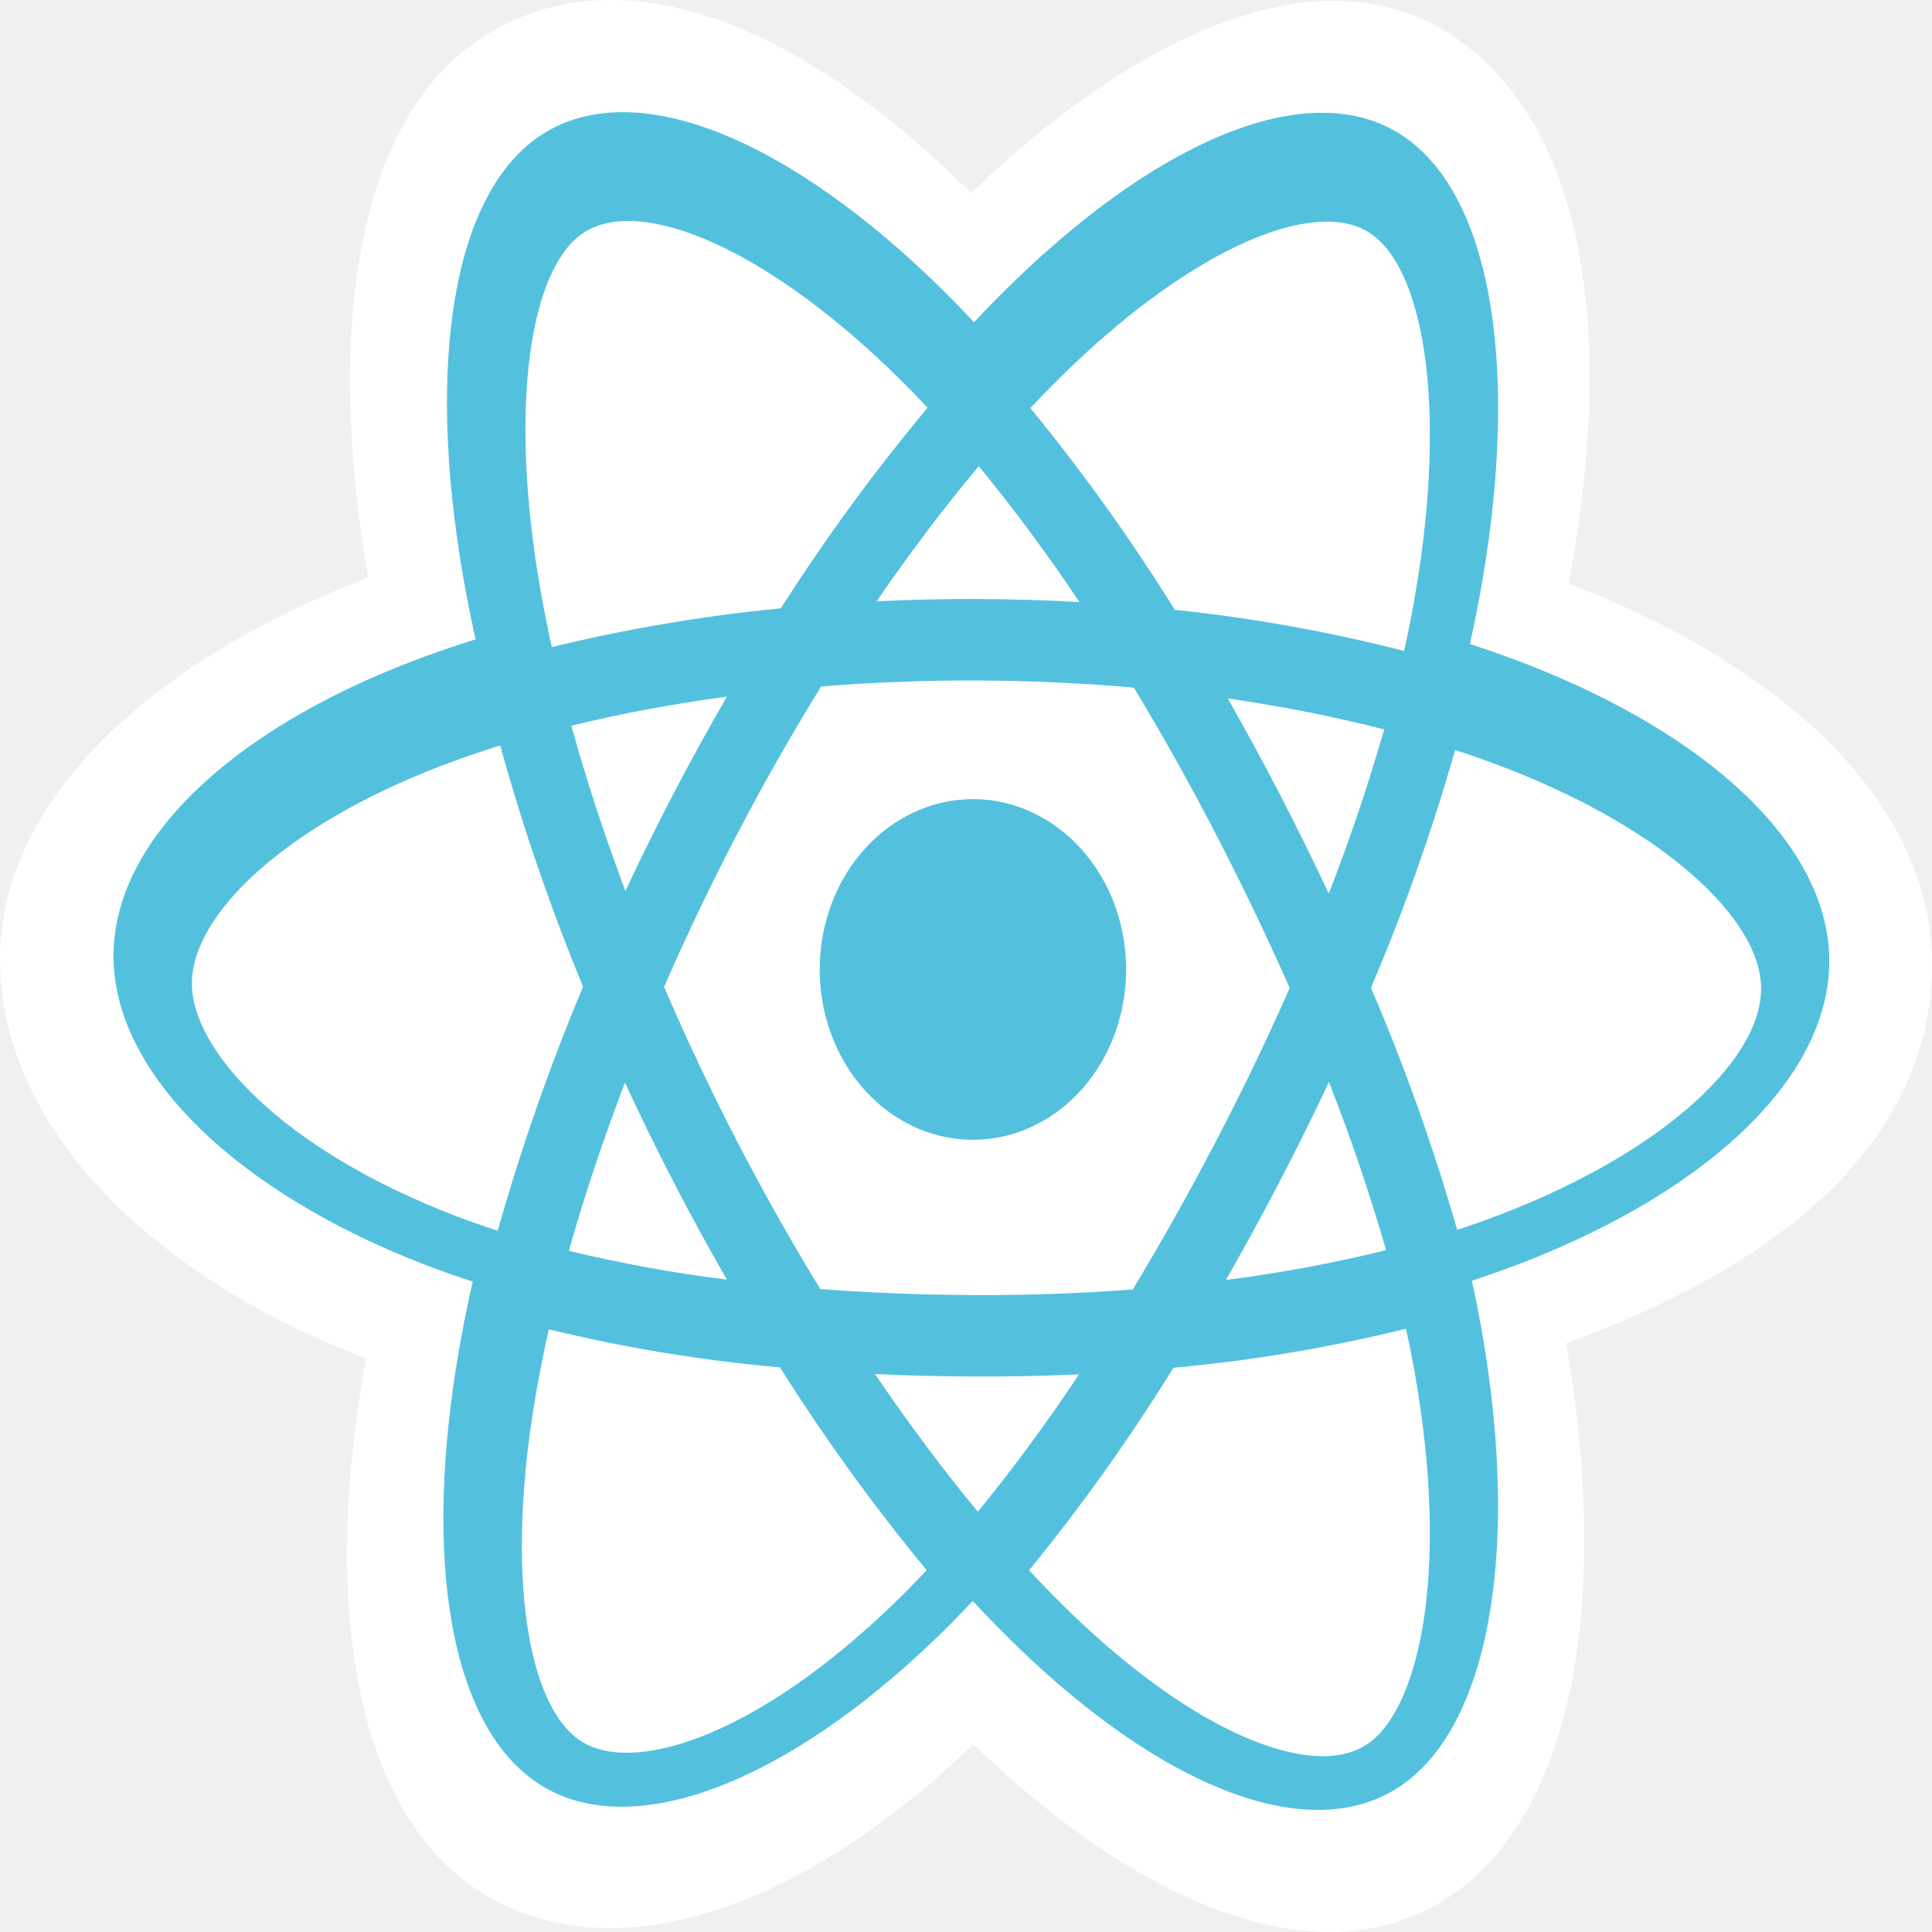
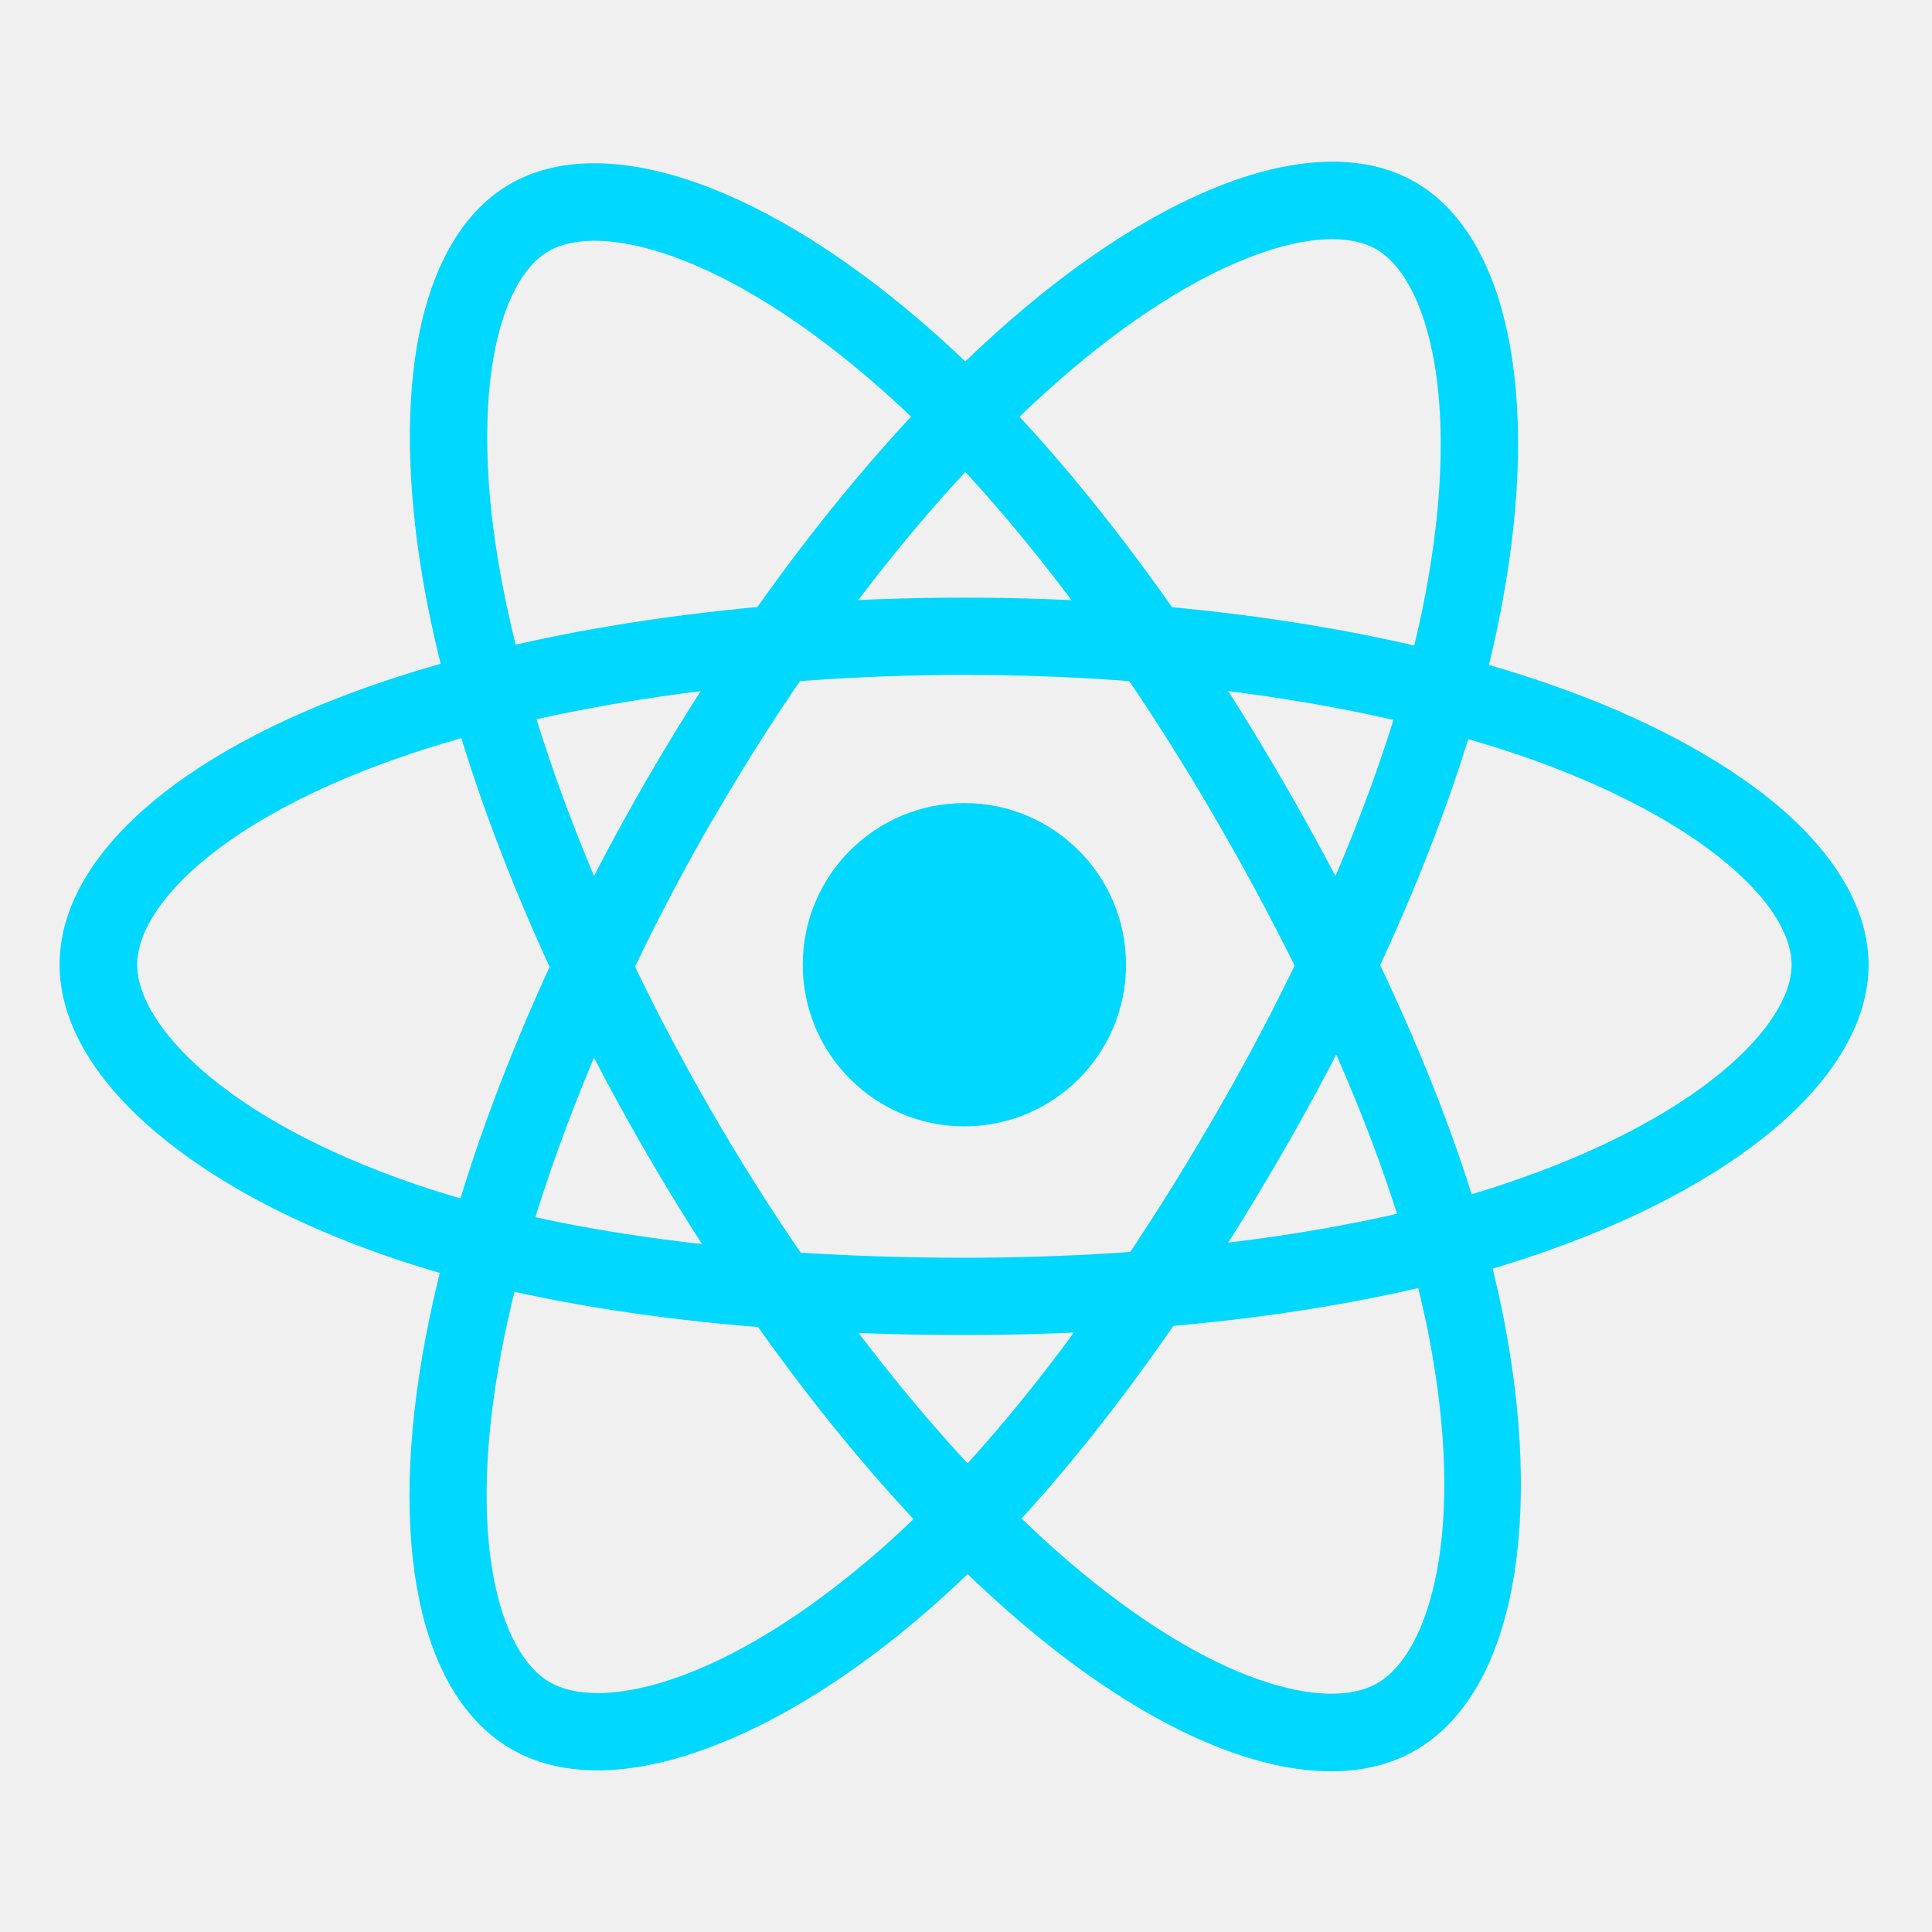
<svg xmlns="http://www.w3.org/2000/svg" width="150" height="150" viewBox="0 0 150 150" fill="none">
-   <g id="React">
-     <path id="Vector" d="M8.68764e-05 74.401C-0.036 86.995 10.993 98.79 28.413 105.479C24.875 124.957 27.689 140.677 37.219 146.832C47.014 153.159 61.646 148.855 75.561 135.418C89.05 148.406 102.706 153.547 112.262 147.442C122.084 141.166 125.113 124.401 121.592 104.289C139.775 97.677 149.964 87.688 150 74.928C150.035 62.626 138.983 51.945 121.798 45.3C125.71 24.383 122.489 9.043 112.564 2.634C102.996 -3.545 89.152 1.763 75.389 14.993C61.151 0.849 47.47 -3.502 37.52 2.855C27.926 8.984 25.148 24.971 28.585 44.834C11.716 51.306 0.035 62.149 8.68764e-05 74.401Z" fill="white" />
-     <path id="Vector_2" d="M118.406 51.518C116.989 50.973 115.561 50.467 114.121 50.001C114.363 48.923 114.587 47.84 114.793 46.752C118.089 29.245 116.007 15.124 108.772 10.453C101.836 5.973 90.457 10.579 78.947 21.644C77.813 22.737 76.704 23.861 75.621 25.016C74.9 24.243 74.166 23.485 73.42 22.742C61.424 10.824 49.38 5.779 42.126 10.413C35.171 14.856 33.077 28.117 35.952 44.729C36.238 46.374 36.562 48.011 36.923 49.638C35.215 50.171 33.566 50.739 31.988 51.345C17.869 56.761 8.837 65.298 8.812 74.184C8.786 83.363 18.428 92.603 33.103 98.236C34.293 98.691 35.492 99.112 36.702 99.501C36.303 101.251 35.95 103.012 35.64 104.784C32.807 121.088 34.947 134.049 41.858 138.514C48.997 143.124 61.014 138.454 72.735 127.136C73.661 126.242 74.59 125.295 75.522 124.297C76.688 125.556 77.885 126.778 79.113 127.963C90.404 138.834 101.573 143.247 108.504 138.819C115.663 134.245 118.024 120.338 115.057 103.397C114.831 102.103 114.568 100.782 114.269 99.435C115.113 99.161 115.94 98.878 116.749 98.584C132.037 93.013 141.998 83.953 142.025 74.652C142.05 65.734 132.777 57.075 118.406 51.518H118.406Z" fill="#53C1DE" />
-     <path id="Vector_3" d="M115.374 94.713C114.645 94.979 113.896 95.235 113.134 95.483C111.289 89.06 109.054 82.784 106.442 76.698C108.988 70.712 111.172 64.543 112.977 58.232C114.339 58.676 115.66 59.143 116.934 59.636C129.248 64.396 136.747 71.398 136.732 76.773C136.716 82.498 128.573 89.902 115.374 94.713ZM109.868 106.747C111.18 114.238 111.351 121.007 110.453 126.295C109.646 131.047 108.042 134.211 106.065 135.474C101.859 138.161 92.891 134.618 83.236 125.321C82.129 124.255 81.015 123.12 79.896 121.914C83.947 116.959 87.692 111.706 91.107 106.19C97.179 105.642 103.21 104.63 109.157 103.162C109.425 104.382 109.662 105.577 109.868 106.747ZM54.459 134.826C50.352 136.422 47.086 136.456 45.115 135.184C40.92 132.475 39.203 122.067 41.625 108.125C41.913 106.477 42.242 104.839 42.612 103.211C48.526 104.645 54.521 105.632 60.556 106.163C64.038 111.684 67.843 116.944 71.946 121.91C71.117 122.796 70.268 123.66 69.401 124.5C64.218 129.505 59.028 133.049 54.459 134.826ZM35.358 94.397C28.869 91.906 23.514 88.679 19.847 85.166C16.552 82.008 14.892 78.879 14.9 76.345C14.915 70.953 22.166 64.099 34.241 59.466C35.757 58.888 37.287 58.358 38.831 57.879C40.604 64.272 42.755 70.528 45.271 76.606C42.688 82.752 40.474 89.082 38.643 95.553C37.54 95.198 36.445 94.812 35.358 94.397ZM41.938 45.675C39.474 31.441 41.167 20.717 45.359 18.039C49.824 15.186 59.667 19.311 70.025 29.6C70.687 30.258 71.352 30.947 72.017 31.659C67.915 36.564 64.109 41.767 60.625 47.232C54.645 47.807 48.704 48.812 42.84 50.24C42.505 48.727 42.204 47.206 41.938 45.675ZM99.355 61.651C98.06 59.145 96.716 56.672 95.325 54.23C99.574 54.842 103.644 55.649 107.465 56.633C106.225 60.957 104.79 65.208 103.165 69.371C101.941 66.77 100.671 64.196 99.355 61.651ZM75.994 36.194C78.755 39.562 81.362 43.083 83.803 46.743C78.559 46.449 73.311 46.429 68.059 46.684C70.658 42.898 73.319 39.383 75.994 36.194ZM52.339 61.529C51.025 64.044 49.764 66.593 48.557 69.175C46.912 64.799 45.506 60.498 44.36 56.345C48.164 55.412 52.219 54.654 56.444 54.082C55.023 56.528 53.655 59.011 52.339 61.529ZM56.436 99.351C52.315 98.839 48.219 98.093 44.166 97.114C45.354 92.896 46.816 88.512 48.521 84.054C49.718 86.646 50.97 89.204 52.276 91.731C53.608 94.308 54.995 96.848 56.436 99.351ZM75.921 117.372C73.233 114.126 70.553 110.538 67.936 106.68C70.486 106.8 73.084 106.865 75.73 106.875C78.445 106.884 81.126 106.827 83.772 106.704C81.32 110.407 78.7 113.967 75.921 117.372ZM103.178 84.019C104.859 88.278 106.339 92.632 107.614 97.063C103.509 98.073 99.359 98.845 95.181 99.374C96.596 96.897 97.966 94.39 99.292 91.852C100.639 89.273 101.935 86.662 103.178 84.019ZM94.371 88.674C92.342 92.564 90.201 96.378 87.948 100.115C83.995 100.416 79.91 100.563 75.748 100.548C71.602 100.534 67.57 100.376 63.688 100.083C61.399 96.34 59.239 92.505 57.21 88.579C55.191 84.675 53.308 80.691 51.56 76.626C53.325 72.575 55.225 68.601 57.261 64.706V64.708C59.294 60.814 61.458 57.011 63.752 53.298C67.715 52.979 71.778 52.819 75.884 52.834C80.008 52.848 84.075 53.038 88.035 53.387C90.284 57.108 92.412 60.913 94.421 64.803C96.439 68.701 98.342 72.669 100.13 76.707C98.339 80.77 96.419 84.76 94.371 88.674ZM106.312 18.065C110.764 20.941 112.466 32.481 109.621 47.596C109.434 48.581 109.232 49.562 109.013 50.538C103.149 49.039 97.202 47.973 91.211 47.347C87.793 41.852 84.046 36.619 79.995 31.684C80.995 30.618 82.019 29.58 83.067 28.571C92.929 19.09 102.131 15.365 106.312 18.065Z" fill="white" />
-     <path id="Vector_4" d="M75.574 62.045C77.927 62.053 80.225 62.837 82.177 64.297C84.129 65.757 85.648 67.828 86.541 70.247C87.435 72.667 87.663 75.327 87.197 77.891C86.73 80.455 85.591 82.807 83.922 84.651C82.253 86.495 80.13 87.747 77.82 88.249C75.511 88.751 73.12 88.481 70.95 87.472C68.779 86.464 66.926 84.762 65.625 82.582C64.324 80.403 63.634 77.844 63.641 75.228C63.646 73.491 63.959 71.773 64.561 70.17C65.163 68.568 66.044 67.113 67.152 65.889C68.26 64.665 69.574 63.695 71.019 63.036C72.464 62.376 74.012 62.039 75.574 62.045Z" fill="#53C1DE" />
-   </g>
+   <path d="M74.875 87.45C81.806 87.45 87.425 81.831 87.425 74.9C87.425 67.969 81.806 62.35 74.875 62.35C67.944 62.35 62.325 67.969 62.325 74.9C62.325 81.831 67.944 87.45 74.875 87.45Z" fill="#00D8FF" />
+   <path d="M74.875 103.65C57.25 103.65 41.85 101.575 30.325 97.625C22.85 95.075 16.5 91.675 11.975 87.8C7.175 83.7 4.625 79.225 4.625 74.9C4.625 66.6 13.725 58.475 29 53.175C41.5 48.825 57.8 46.4 74.85 46.4C91.6 46.4 107.675 48.75 120.1 53.05C127.375 55.55 133.5 58.8 137.85 62.4C142.575 66.35 145.075 70.675 145.075 74.9C145.075 83.525 134.9 92.25 118.5 97.675C106.9 101.525 91.4 103.65 74.875 103.65ZM74.875 52.4C58.7 52.4 42.7 54.75 31 58.825C16.95 63.725 10.65 70.425 10.65 74.9C10.65 79.55 17.425 86.875 32.275 91.95C43.175 95.675 57.925 97.65 74.875 97.65C90.775 97.65 105.6 95.65 116.625 91.975C132.05 86.85 139.1 79.525 139.1 74.9C139.1 72.525 137.3 69.725 134.025 67C130.25 63.85 124.75 60.975 118.175 58.7C106.35 54.65 90.975 52.4 74.875 52.4Z" fill="#00D8FF" />
+   <path d="M46.4 137.45C43.85 137.45 41.6 136.9 39.7 135.8C32.525 131.65 30.025 119.7 33.05 103.825C35.525 90.8 41.575 75.5 50.1 60.725C58.475 46.225 68.525 33.475 78.45 24.85C84.25 19.8 90.125 16.1 95.425 14.15C101.2 12.025 106.2 12.025 109.85 14.125C117.325 18.425 119.8 31.625 116.3 48.525C113.825 60.525 107.925 75 99.675 89.325C90.875 104.575 81.375 116.875 72.2 124.9C66.25 130.1 60.125 133.9 54.525 135.875C51.6 136.925 48.85 137.45 46.4 137.45ZM52.675 62.225L55.275 63.725C47.2 77.725 41.225 92.75 38.925 104.95C36.15 119.575 38.825 128.375 42.675 130.6C43.625 131.15 44.875 131.45 46.4 131.45C51.375 131.45 59.2 128.3 68.25 120.4C76.925 112.825 86 101.025 94.475 86.35C102.425 72.575 108.075 58.725 110.425 47.35C113.7 31.425 110.875 21.675 106.85 19.35C104.8 18.175 101.475 18.325 97.475 19.8C92.85 21.5 87.625 24.825 82.375 29.4C72.95 37.6 63.325 49.8 55.275 63.75L52.675 62.225Z" fill="#00D8FF" />
+   <path d="M103.35 137.525C96.55 137.525 87.925 133.425 78.925 125.675C68.875 117.025 58.65 104.15 50.1 89.375C41.7 74.875 35.7 59.8 33.175 46.875C31.7 39.325 31.425 32.4 32.375 26.825C33.425 20.75 35.9 16.425 39.575 14.3C47.025 9.975 59.7 14.425 72.6 25.9C81.75 34.025 91.35 46.375 99.625 60.675C108.45 75.925 114.375 90.3 116.725 102.25C118.25 110 118.5 117.2 117.425 123.05C116.275 129.275 113.675 133.7 109.925 135.875C108.05 136.975 105.825 137.525 103.35 137.525ZM55.3 86.375C63.4 100.375 73.45 113.05 82.85 121.125C94.125 130.825 103.075 132.925 106.95 130.675C110.975 128.35 113.925 118.825 110.875 103.425C108.625 92.125 102.95 78.375 94.45 63.7C86.475 49.925 77.3 38.1 68.625 30.4C56.475 19.6 46.625 17.175 42.6 19.5C40.55 20.675 39.025 23.65 38.3 27.85C37.475 32.7 37.725 38.9 39.075 45.725C41.475 58 47.225 72.425 55.3 86.375Z" fill="#00D8FF" />
</svg>
